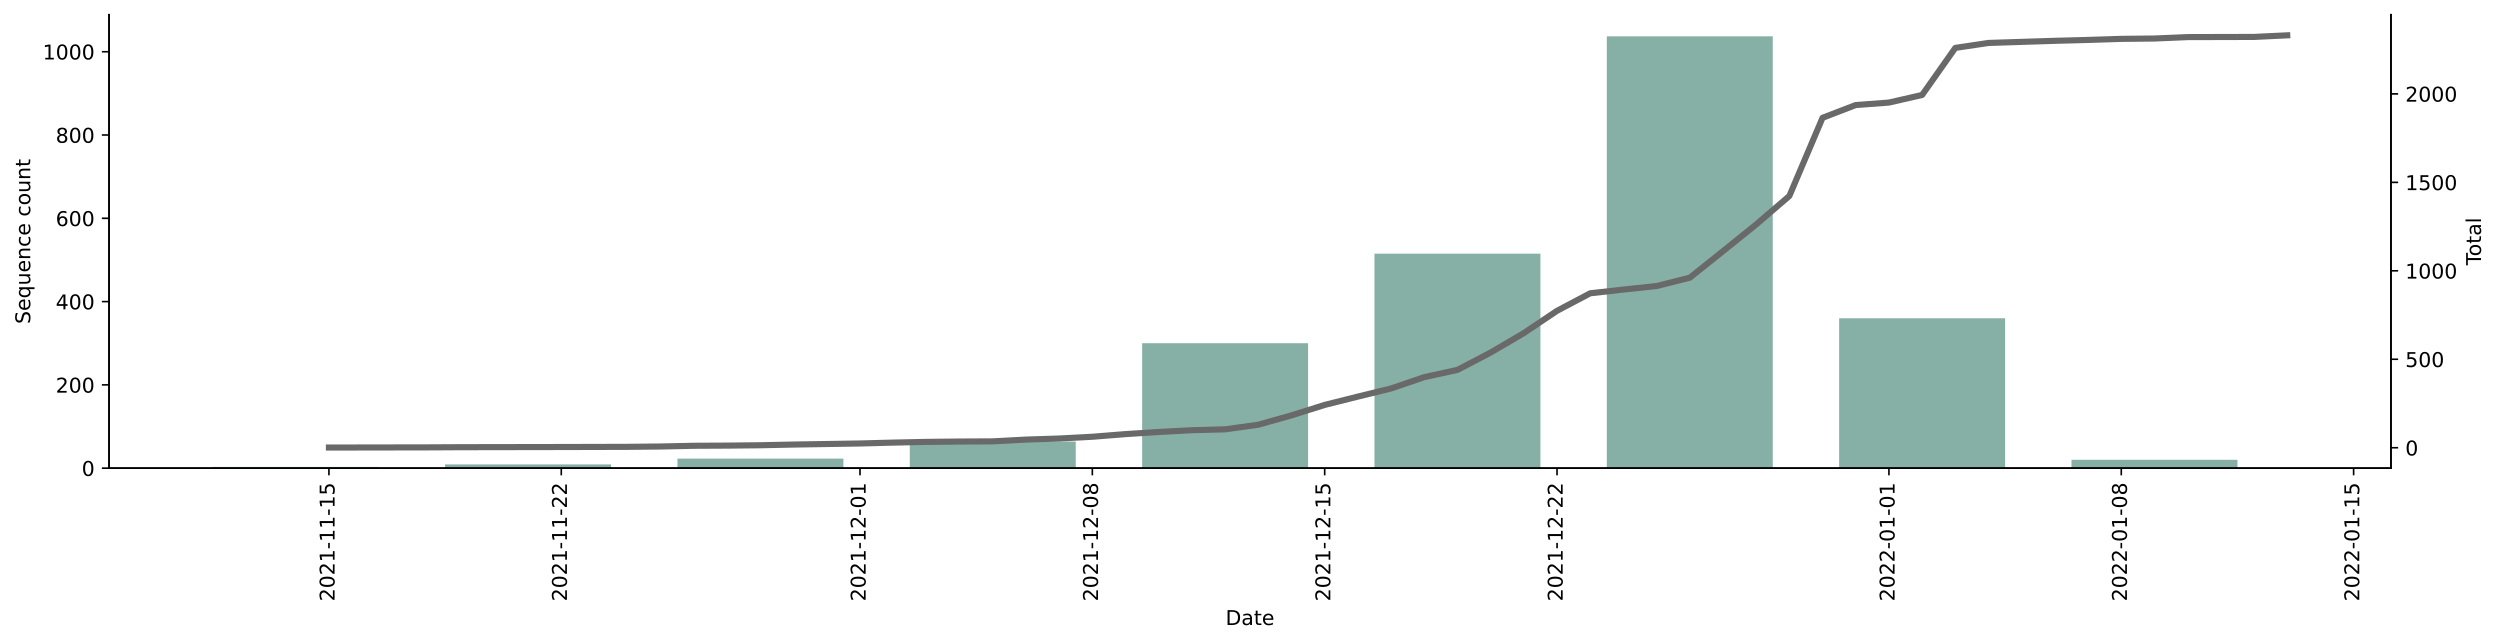
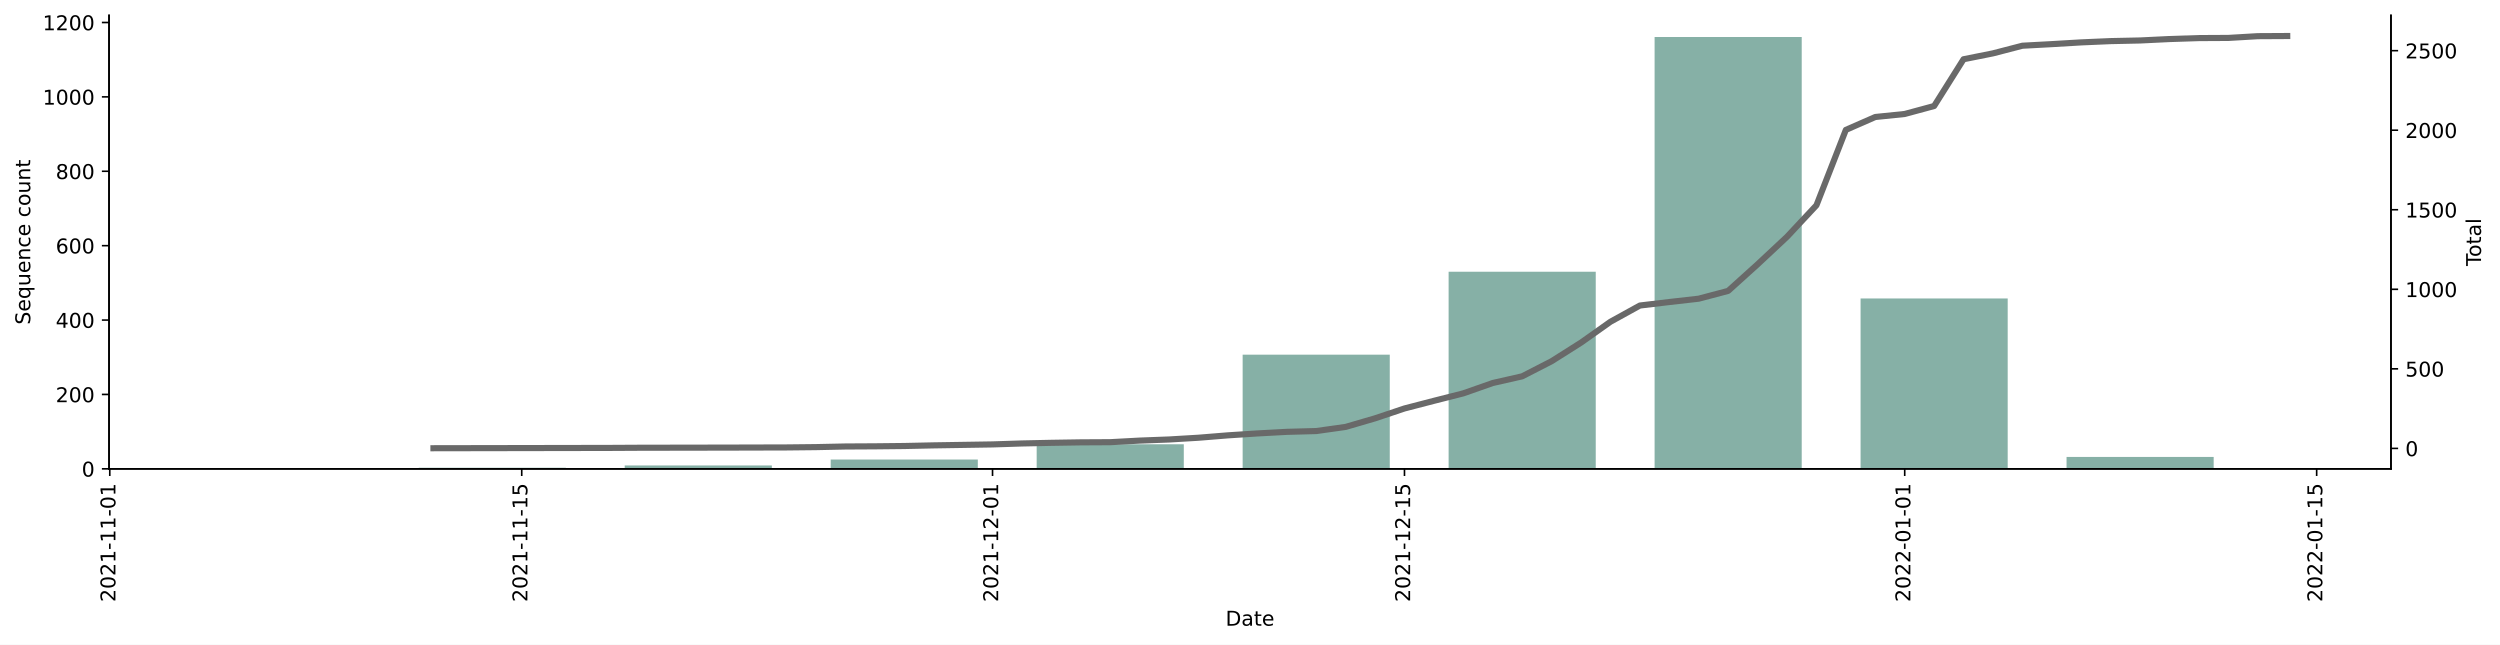
- <svg xmlns="http://www.w3.org/2000/svg" xmlns:xlink="http://www.w3.org/1999/xlink" height="314.954pt" version="1.1" viewBox="0 0 1222.656 314.954" width="1222.656pt">
+ <svg xmlns="http://www.w3.org/2000/svg" xmlns:xlink="http://www.w3.org/1999/xlink" height="315.288pt" version="1.1" viewBox="0 0 1222.656 315.288" width="1222.656pt">
  <defs>
    <style type="text/css">*{stroke-linecap:butt;stroke-linejoin:round;}</style>
  </defs>
  <g id="figure_1">
    <g id="patch_1">
-       <path d="M 0 314.954  L 1222.656 314.954  L 1222.656 0  L 0 0  z " style="fill:#ffffff;" />
+       <path d="M 0 315.288  L 1222.656 315.288  L 1222.656 0  L 0 0  z " style="fill:#ffffff;" />
    </g>
    <g id="axes_1">
      <g id="patch_2">
-         <path d="M 53.328 228.96  L 1169.328 228.96  L 1169.328 7.2  L 53.328 7.2  z " style="fill:#ffffff;" />
+         <path d="M 53.328 229.294  L 1169.328 229.294  L 1169.328 7.534  L 53.328 7.534  z " style="fill:#ffffff;" />
      </g>
      <g id="patch_3">
-         <path clip-path="url(#p9850319fcd)" d="M 104.055 228.96  L 185.219 228.96  L 185.219 228.349  L 104.055 228.349  z " style="fill:#86b0a6;" />
+         <path clip-path="url(#pd876a5b5c0)" d="M 104.055 229.294  L 176.009 229.294  L 176.009 229.112  L 104.055 229.112  z " style="fill:#86b0a6;" />
      </g>
      <g id="patch_4">
-         <path clip-path="url(#p9850319fcd)" d="M 217.684 228.96  L 298.848 228.96  L 298.848 227.127  L 217.684 227.127  z " style="fill:#86b0a6;" />
+         <path clip-path="url(#pd876a5b5c0)" d="M 204.79 229.294  L 276.744 229.294  L 276.744 228.748  L 204.79 228.748  z " style="fill:#86b0a6;" />
      </g>
      <g id="patch_5">
-         <path clip-path="url(#p9850319fcd)" d="M 331.314 228.96  L 412.477 228.96  L 412.477 224.276  L 331.314 224.276  z " style="fill:#86b0a6;" />
+         <path clip-path="url(#pd876a5b5c0)" d="M 305.525 229.294  L 377.479 229.294  L 377.479 227.657  L 305.525 227.657  z " style="fill:#86b0a6;" />
      </g>
      <g id="patch_6">
-         <path clip-path="url(#p9850319fcd)" d="M 444.943 228.96  L 526.106 228.96  L 526.106 215.925  L 444.943 215.925  z " style="fill:#86b0a6;" />
+         <path clip-path="url(#pd876a5b5c0)" d="M 406.26 229.294  L 478.214 229.294  L 478.214 224.746  L 406.26 224.746  z " style="fill:#86b0a6;" />
      </g>
      <g id="patch_7">
-         <path clip-path="url(#p9850319fcd)" d="M 558.572 228.96  L 639.735 228.96  L 639.735 167.861  L 558.572 167.861  z " style="fill:#86b0a6;" />
+         <path clip-path="url(#pd876a5b5c0)" d="M 506.995 229.294  L 578.949 229.294  L 578.949 217.288  L 506.995 217.288  z " style="fill:#86b0a6;" />
      </g>
      <g id="patch_8">
-         <path clip-path="url(#p9850319fcd)" d="M 672.201 228.96  L 753.364 228.96  L 753.364 124.073  L 672.201 124.073  z " style="fill:#86b0a6;" />
+         <path clip-path="url(#pd876a5b5c0)" d="M 607.73 229.294  L 679.684 229.294  L 679.684 173.447  L 607.73 173.447  z " style="fill:#86b0a6;" />
      </g>
      <g id="patch_9">
-         <path clip-path="url(#p9850319fcd)" d="M 785.83 228.96  L 866.994 228.96  L 866.994 17.76  L 785.83 17.76  z " style="fill:#86b0a6;" />
+         <path clip-path="url(#pd876a5b5c0)" d="M 708.465 229.294  L 780.419 229.294  L 780.419 132.88  L 708.465 132.88  z " style="fill:#86b0a6;" />
      </g>
      <g id="patch_10">
-         <path clip-path="url(#p9850319fcd)" d="M 899.459 228.96  L 980.623 228.96  L 980.623 155.641  L 899.459 155.641  z " style="fill:#86b0a6;" />
+         <path clip-path="url(#pd876a5b5c0)" d="M 809.2 229.294  L 881.154 229.294  L 881.154 18.094  L 809.2 18.094  z " style="fill:#86b0a6;" />
      </g>
      <g id="patch_11">
-         <path clip-path="url(#p9850319fcd)" d="M 1013.088 228.96  L 1094.252 228.96  L 1094.252 224.887  L 1013.088 224.887  z " style="fill:#86b0a6;" />
+         <path clip-path="url(#pd876a5b5c0)" d="M 909.935 229.294  L 981.889 229.294  L 981.889 145.978  L 909.935 145.978  z " style="fill:#86b0a6;" />
+       </g>
+       <g id="patch_12">
+         <path clip-path="url(#pd876a5b5c0)" d="M 1010.67 229.294  L 1082.624 229.294  L 1082.624 223.473  L 1010.67 223.473  z " style="fill:#86b0a6;" />
      </g>
      <g id="matplotlib.axis_1">
        <g id="xtick_1">
          <g id="line2d_1">
            <defs>
-               <path d="M 0 0  L 0 3.5  " id="mb2f01a2f8e" style="stroke:#000000;stroke-width:0.8;" />
-             </defs>
-             <g>
-               <use style="stroke:#000000;stroke-width:0.8;" x="160.87" xlink:href="#mb2f01a2f8e" y="228.96" />
+               <path d="M 0 0  L 0 3.5  " id="m2ff34d6c6e" style="stroke:#000000;stroke-width:0.8;" />
+             </defs>
+             <g>
+               <use style="stroke:#000000;stroke-width:0.8;" x="53.688" xlink:href="#m2ff34d6c6e" y="229.294" />
            </g>
          </g>
          <g id="text_1">
-             <g transform="translate(163.6293 294.0756)rotate(-90)scale(0.1 -0.1)">
+             <g transform="translate(56.44727 294.4094)rotate(-90)scale(0.1 -0.1)">
              <defs>
                <path d="M 1228 531  L 3431 531  L 3431 0  L 469 0  L 469 531  Q 828 903 1448 1529  Q 2069 2156 2228 2338  Q 2531 2678 2651 2914  Q 2772 3150 2772 3378  Q 2772 3750 2511 3984  Q 2250 4219 1831 4219  Q 1534 4219 1204 4116  Q 875 4013 500 3803  L 500 4441  Q 881 4594 1212 4672  Q 1544 4750 1819 4750  Q 2544 4750 2975 4387  Q 3406 4025 3406 3419  Q 3406 3131 3298 2873  Q 3191 2616 2906 2266  Q 2828 2175 2409 1742  Q 1991 1309 1228 531  z " id="DejaVuSans-32" transform="scale(0.015625)" />
                <path d="M 2034 4250  Q 1547 4250 1301 3770  Q 1056 3291 1056 2328  Q 1056 1369 1301 889  Q 1547 409 2034 409  Q 2525 409 2770 889  Q 3016 1369 3016 2328  Q 3016 3291 2770 3770  Q 2525 4250 2034 4250  z M 2034 4750  Q 2819 4750 3233 4129  Q 3647 3509 3647 2328  Q 3647 1150 3233 529  Q 2819 -91 2034 -91  Q 1250 -91 836 529  Q 422 1150 422 2328  Q 422 3509 836 4129  Q 1250 4750 2034 4750  z " id="DejaVuSans-30" transform="scale(0.015625)" />
                <path d="M 794 531  L 1825 531  L 1825 4091  L 703 3866  L 703 4441  L 1819 4666  L 2450 4666  L 2450 531  L 3481 531  L 3481 0  L 794 0  L 794 531  z " id="DejaVuSans-31" transform="scale(0.015625)" />
                <path d="M 313 2009  L 1997 2009  L 1997 1497  L 313 1497  L 313 2009  z " id="DejaVuSans-2d" transform="scale(0.015625)" />
+               </defs>
+               <use xlink:href="#DejaVuSans-32" />
+               <use x="63.623" xlink:href="#DejaVuSans-30" />
+               <use x="127.246" xlink:href="#DejaVuSans-32" />
+               <use x="190.869" xlink:href="#DejaVuSans-31" />
+               <use x="254.492" xlink:href="#DejaVuSans-2d" />
+               <use x="290.576" xlink:href="#DejaVuSans-31" />
+               <use x="354.199" xlink:href="#DejaVuSans-31" />
+               <use x="417.822" xlink:href="#DejaVuSans-2d" />
+               <use x="453.906" xlink:href="#DejaVuSans-30" />
+               <use x="517.529" xlink:href="#DejaVuSans-31" />
+             </g>
+           </g>
+         </g>
+         <g id="xtick_2">
+           <g id="line2d_2">
+             <g>
+               <use style="stroke:#000000;stroke-width:0.8;" x="255.158" xlink:href="#m2ff34d6c6e" y="229.294" />
+             </g>
+           </g>
+           <g id="text_2">
+             <g transform="translate(257.9173 294.4094)rotate(-90)scale(0.1 -0.1)">
+               <defs>
                <path d="M 691 4666  L 3169 4666  L 3169 4134  L 1269 4134  L 1269 2991  Q 1406 3038 1543 3061  Q 1681 3084 1819 3084  Q 2600 3084 3056 2656  Q 3513 2228 3513 1497  Q 3513 744 3044 326  Q 2575 -91 1722 -91  Q 1428 -91 1123 -41  Q 819 9 494 109  L 494 744  Q 775 591 1075 516  Q 1375 441 1709 441  Q 2250 441 2565 725  Q 2881 1009 2881 1497  Q 2881 1984 2565 2268  Q 2250 2553 1709 2553  Q 1456 2553 1204 2497  Q 953 2441 691 2322  L 691 4666  z " id="DejaVuSans-35" transform="scale(0.015625)" />
              </defs>
              <use xlink:href="#DejaVuSans-32" />
              <use x="63.623" xlink:href="#DejaVuSans-30" />
              <use x="127.246" xlink:href="#DejaVuSans-32" />
              <use x="190.869" xlink:href="#DejaVuSans-31" />
              <use x="254.492" xlink:href="#DejaVuSans-2d" />
              <use x="290.576" xlink:href="#DejaVuSans-31" />
              <use x="354.199" xlink:href="#DejaVuSans-31" />
              <use x="417.822" xlink:href="#DejaVuSans-2d" />
              <use x="453.906" xlink:href="#DejaVuSans-31" />
              <use x="517.529" xlink:href="#DejaVuSans-35" />
            </g>
          </g>
        </g>
-         <g id="xtick_2">
-           <g id="line2d_2">
-             <g>
-               <use style="stroke:#000000;stroke-width:0.8;" x="274.499" xlink:href="#mb2f01a2f8e" y="228.96" />
-             </g>
-           </g>
-           <g id="text_2">
-             <g transform="translate(277.2584 294.0756)rotate(-90)scale(0.1 -0.1)">
-               <use xlink:href="#DejaVuSans-32" />
-               <use x="63.623" xlink:href="#DejaVuSans-30" />
-               <use x="127.246" xlink:href="#DejaVuSans-32" />
-               <use x="190.869" xlink:href="#DejaVuSans-31" />
-               <use x="254.492" xlink:href="#DejaVuSans-2d" />
-               <use x="290.576" xlink:href="#DejaVuSans-31" />
-               <use x="354.199" xlink:href="#DejaVuSans-31" />
-               <use x="417.822" xlink:href="#DejaVuSans-2d" />
-               <use x="453.906" xlink:href="#DejaVuSans-32" />
-               <use x="517.529" xlink:href="#DejaVuSans-32" />
-             </g>
-           </g>
-         </g>
        <g id="xtick_3">
          <g id="line2d_3">
            <g>
-               <use style="stroke:#000000;stroke-width:0.8;" x="420.594" xlink:href="#mb2f01a2f8e" y="228.96" />
+               <use style="stroke:#000000;stroke-width:0.8;" x="485.409" xlink:href="#m2ff34d6c6e" y="229.294" />
            </g>
          </g>
          <g id="text_3">
-             <g transform="translate(423.353 294.0756)rotate(-90)scale(0.1 -0.1)">
+             <g transform="translate(488.1687 294.4094)rotate(-90)scale(0.1 -0.1)">
              <use xlink:href="#DejaVuSans-32" />
              <use x="63.623" xlink:href="#DejaVuSans-30" />
              <use x="127.246" xlink:href="#DejaVuSans-32" />
              <use x="190.869" xlink:href="#DejaVuSans-31" />
              <use x="254.492" xlink:href="#DejaVuSans-2d" />
              <use x="290.576" xlink:href="#DejaVuSans-31" />
              <use x="354.199" xlink:href="#DejaVuSans-32" />
              <use x="417.822" xlink:href="#DejaVuSans-2d" />
              <use x="453.906" xlink:href="#DejaVuSans-30" />
              <use x="517.529" xlink:href="#DejaVuSans-31" />
            </g>
          </g>
        </g>
        <g id="xtick_4">
          <g id="line2d_4">
            <g>
-               <use style="stroke:#000000;stroke-width:0.8;" x="534.223" xlink:href="#mb2f01a2f8e" y="228.96" />
+               <use style="stroke:#000000;stroke-width:0.8;" x="686.879" xlink:href="#m2ff34d6c6e" y="229.294" />
            </g>
          </g>
          <g id="text_4">
-             <g transform="translate(536.982 294.0756)rotate(-90)scale(0.1 -0.1)">
-               <defs>
-                 <path d="M 2034 2216  Q 1584 2216 1326 1975  Q 1069 1734 1069 1313  Q 1069 891 1326 650  Q 1584 409 2034 409  Q 2484 409 2743 651  Q 3003 894 3003 1313  Q 3003 1734 2745 1975  Q 2488 2216 2034 2216  z M 1403 2484  Q 997 2584 770 2862  Q 544 3141 544 3541  Q 544 4100 942 4425  Q 1341 4750 2034 4750  Q 2731 4750 3128 4425  Q 3525 4100 3525 3541  Q 3525 3141 3298 2862  Q 3072 2584 2669 2484  Q 3125 2378 3379 2068  Q 3634 1759 3634 1313  Q 3634 634 3220 271  Q 2806 -91 2034 -91  Q 1263 -91 848 271  Q 434 634 434 1313  Q 434 1759 690 2068  Q 947 2378 1403 2484  z M 1172 3481  Q 1172 3119 1398 2916  Q 1625 2713 2034 2713  Q 2441 2713 2670 2916  Q 2900 3119 2900 3481  Q 2900 3844 2670 4047  Q 2441 4250 2034 4250  Q 1625 4250 1398 4047  Q 1172 3844 1172 3481  z " id="DejaVuSans-38" transform="scale(0.015625)" />
-               </defs>
+             <g transform="translate(689.6388 294.4094)rotate(-90)scale(0.1 -0.1)">
              <use xlink:href="#DejaVuSans-32" />
              <use x="63.623" xlink:href="#DejaVuSans-30" />
              <use x="127.246" xlink:href="#DejaVuSans-32" />
              <use x="190.869" xlink:href="#DejaVuSans-31" />
              <use x="254.492" xlink:href="#DejaVuSans-2d" />
              <use x="290.576" xlink:href="#DejaVuSans-31" />
              <use x="354.199" xlink:href="#DejaVuSans-32" />
              <use x="417.822" xlink:href="#DejaVuSans-2d" />
-               <use x="453.906" xlink:href="#DejaVuSans-30" />
-               <use x="517.529" xlink:href="#DejaVuSans-38" />
+               <use x="453.906" xlink:href="#DejaVuSans-31" />
+               <use x="517.529" xlink:href="#DejaVuSans-35" />
            </g>
          </g>
        </g>
        <g id="xtick_5">
          <g id="line2d_5">
            <g>
-               <use style="stroke:#000000;stroke-width:0.8;" x="647.852" xlink:href="#mb2f01a2f8e" y="228.96" />
+               <use style="stroke:#000000;stroke-width:0.8;" x="931.522" xlink:href="#m2ff34d6c6e" y="229.294" />
            </g>
          </g>
          <g id="text_5">
-             <g transform="translate(650.6111 294.0756)rotate(-90)scale(0.1 -0.1)">
-               <use xlink:href="#DejaVuSans-32" />
-               <use x="63.623" xlink:href="#DejaVuSans-30" />
-               <use x="127.246" xlink:href="#DejaVuSans-32" />
-               <use x="190.869" xlink:href="#DejaVuSans-31" />
-               <use x="254.492" xlink:href="#DejaVuSans-2d" />
-               <use x="290.576" xlink:href="#DejaVuSans-31" />
-               <use x="354.199" xlink:href="#DejaVuSans-32" />
+             <g transform="translate(934.2809 294.4094)rotate(-90)scale(0.1 -0.1)">
+               <use xlink:href="#DejaVuSans-32" />
+               <use x="63.623" xlink:href="#DejaVuSans-30" />
+               <use x="127.246" xlink:href="#DejaVuSans-32" />
+               <use x="190.869" xlink:href="#DejaVuSans-32" />
+               <use x="254.492" xlink:href="#DejaVuSans-2d" />
+               <use x="290.576" xlink:href="#DejaVuSans-30" />
+               <use x="354.199" xlink:href="#DejaVuSans-31" />
+               <use x="417.822" xlink:href="#DejaVuSans-2d" />
+               <use x="453.906" xlink:href="#DejaVuSans-30" />
+               <use x="517.529" xlink:href="#DejaVuSans-31" />
+             </g>
+           </g>
+         </g>
+         <g id="xtick_6">
+           <g id="line2d_6">
+             <g>
+               <use style="stroke:#000000;stroke-width:0.8;" x="1132.992" xlink:href="#m2ff34d6c6e" y="229.294" />
+             </g>
+           </g>
+           <g id="text_6">
+             <g transform="translate(1135.751 294.4094)rotate(-90)scale(0.1 -0.1)">
+               <use xlink:href="#DejaVuSans-32" />
+               <use x="63.623" xlink:href="#DejaVuSans-30" />
+               <use x="127.246" xlink:href="#DejaVuSans-32" />
+               <use x="190.869" xlink:href="#DejaVuSans-32" />
+               <use x="254.492" xlink:href="#DejaVuSans-2d" />
+               <use x="290.576" xlink:href="#DejaVuSans-30" />
+               <use x="354.199" xlink:href="#DejaVuSans-31" />
              <use x="417.822" xlink:href="#DejaVuSans-2d" />
              <use x="453.906" xlink:href="#DejaVuSans-31" />
              <use x="517.529" xlink:href="#DejaVuSans-35" />
            </g>
          </g>
        </g>
-         <g id="xtick_6">
-           <g id="line2d_6">
-             <g>
-               <use style="stroke:#000000;stroke-width:0.8;" x="761.481" xlink:href="#mb2f01a2f8e" y="228.96" />
-             </g>
-           </g>
-           <g id="text_6">
-             <g transform="translate(764.2402 294.0756)rotate(-90)scale(0.1 -0.1)">
-               <use xlink:href="#DejaVuSans-32" />
-               <use x="63.623" xlink:href="#DejaVuSans-30" />
-               <use x="127.246" xlink:href="#DejaVuSans-32" />
-               <use x="190.869" xlink:href="#DejaVuSans-31" />
-               <use x="254.492" xlink:href="#DejaVuSans-2d" />
-               <use x="290.576" xlink:href="#DejaVuSans-31" />
-               <use x="354.199" xlink:href="#DejaVuSans-32" />
-               <use x="417.822" xlink:href="#DejaVuSans-2d" />
-               <use x="453.906" xlink:href="#DejaVuSans-32" />
-               <use x="517.529" xlink:href="#DejaVuSans-32" />
-             </g>
-           </g>
-         </g>
-         <g id="xtick_7">
-           <g id="line2d_7">
-             <g>
-               <use style="stroke:#000000;stroke-width:0.8;" x="923.808" xlink:href="#mb2f01a2f8e" y="228.96" />
-             </g>
-           </g>
-           <g id="text_7">
-             <g transform="translate(926.5675 294.0756)rotate(-90)scale(0.1 -0.1)">
-               <use xlink:href="#DejaVuSans-32" />
-               <use x="63.623" xlink:href="#DejaVuSans-30" />
-               <use x="127.246" xlink:href="#DejaVuSans-32" />
-               <use x="190.869" xlink:href="#DejaVuSans-32" />
-               <use x="254.492" xlink:href="#DejaVuSans-2d" />
-               <use x="290.576" xlink:href="#DejaVuSans-30" />
-               <use x="354.199" xlink:href="#DejaVuSans-31" />
-               <use x="417.822" xlink:href="#DejaVuSans-2d" />
-               <use x="453.906" xlink:href="#DejaVuSans-30" />
-               <use x="517.529" xlink:href="#DejaVuSans-31" />
-             </g>
-           </g>
-         </g>
-         <g id="xtick_8">
-           <g id="line2d_8">
-             <g>
-               <use style="stroke:#000000;stroke-width:0.8;" x="1037.437" xlink:href="#mb2f01a2f8e" y="228.96" />
-             </g>
-           </g>
-           <g id="text_8">
-             <g transform="translate(1040.197 294.0756)rotate(-90)scale(0.1 -0.1)">
-               <use xlink:href="#DejaVuSans-32" />
-               <use x="63.623" xlink:href="#DejaVuSans-30" />
-               <use x="127.246" xlink:href="#DejaVuSans-32" />
-               <use x="190.869" xlink:href="#DejaVuSans-32" />
-               <use x="254.492" xlink:href="#DejaVuSans-2d" />
-               <use x="290.576" xlink:href="#DejaVuSans-30" />
-               <use x="354.199" xlink:href="#DejaVuSans-31" />
-               <use x="417.822" xlink:href="#DejaVuSans-2d" />
-               <use x="453.906" xlink:href="#DejaVuSans-30" />
-               <use x="517.529" xlink:href="#DejaVuSans-38" />
-             </g>
-           </g>
-         </g>
-         <g id="xtick_9">
-           <g id="line2d_9">
-             <g>
-               <use style="stroke:#000000;stroke-width:0.8;" x="1151.066" xlink:href="#mb2f01a2f8e" y="228.96" />
-             </g>
-           </g>
-           <g id="text_9">
-             <g transform="translate(1153.826 294.0756)rotate(-90)scale(0.1 -0.1)">
-               <use xlink:href="#DejaVuSans-32" />
-               <use x="63.623" xlink:href="#DejaVuSans-30" />
-               <use x="127.246" xlink:href="#DejaVuSans-32" />
-               <use x="190.869" xlink:href="#DejaVuSans-32" />
-               <use x="254.492" xlink:href="#DejaVuSans-2d" />
-               <use x="290.576" xlink:href="#DejaVuSans-30" />
-               <use x="354.199" xlink:href="#DejaVuSans-31" />
-               <use x="417.822" xlink:href="#DejaVuSans-2d" />
-               <use x="453.906" xlink:href="#DejaVuSans-31" />
-               <use x="517.529" xlink:href="#DejaVuSans-35" />
-             </g>
-           </g>
-         </g>
-         <g id="text_10">
-           <g transform="translate(599.3773 305.6741)scale(0.1 -0.1)">
+         <g id="text_7">
+           <g transform="translate(599.3773 306.0079)scale(0.1 -0.1)">
            <defs>
              <path d="M 1259 4147  L 1259 519  L 2022 519  Q 2988 519 3436 956  Q 3884 1394 3884 2338  Q 3884 3275 3436 3711  Q 2988 4147 2022 4147  L 1259 4147  z M 628 4666  L 1925 4666  Q 3281 4666 3915 4102  Q 4550 3538 4550 2338  Q 4550 1131 3912 565  Q 3275 0 1925 0  L 628 0  L 628 4666  z " id="DejaVuSans-44" transform="scale(0.015625)" />
              <path d="M 2194 1759  Q 1497 1759 1228 1600  Q 959 1441 959 1056  Q 959 750 1161 570  Q 1363 391 1709 391  Q 2188 391 2477 730  Q 2766 1069 2766 1631  L 2766 1759  L 2194 1759  z M 3341 1997  L 3341 0  L 2766 0  L 2766 531  Q 2569 213 2275 61  Q 1981 -91 1556 -91  Q 1019 -91 701 211  Q 384 513 384 1019  Q 384 1609 779 1909  Q 1175 2209 1959 2209  L 2766 2209  L 2766 2266  Q 2766 2663 2505 2880  Q 2244 3097 1772 3097  Q 1472 3097 1187 3025  Q 903 2953 641 2809  L 641 3341  Q 956 3463 1253 3523  Q 1550 3584 1831 3584  Q 2591 3584 2966 3190  Q 3341 2797 3341 1997  z " id="DejaVuSans-61" transform="scale(0.015625)" />
              <path d="M 1172 4494  L 1172 3500  L 2356 3500  L 2356 3053  L 1172 3053  L 1172 1153  Q 1172 725 1289 603  Q 1406 481 1766 481  L 2356 481  L 2356 0  L 1766 0  Q 1100 0 847 248  Q 594 497 594 1153  L 594 3053  L 172 3053  L 172 3500  L 594 3500  L 594 4494  L 1172 4494  z " id="DejaVuSans-74" transform="scale(0.015625)" />
              <path d="M 3597 1894  L 3597 1613  L 953 1613  Q 991 1019 1311 708  Q 1631 397 2203 397  Q 2534 397 2845 478  Q 3156 559 3463 722  L 3463 178  Q 3153 47 2828 -22  Q 2503 -91 2169 -91  Q 1331 -91 842 396  Q 353 884 353 1716  Q 353 2575 817 3079  Q 1281 3584 2069 3584  Q 2775 3584 3186 3129  Q 3597 2675 3597 1894  z M 3022 2063  Q 3016 2534 2758 2815  Q 2500 3097 2075 3097  Q 1594 3097 1305 2825  Q 1016 2553 972 2059  L 3022 2063  z " id="DejaVuSans-65" transform="scale(0.015625)" />
            </defs>
            <use xlink:href="#DejaVuSans-44" />
            <use x="77.002" xlink:href="#DejaVuSans-61" />
            <use x="138.281" xlink:href="#DejaVuSans-74" />
            <use x="177.49" xlink:href="#DejaVuSans-65" />
          </g>
        </g>
      </g>
      <g id="matplotlib.axis_2">
        <g id="ytick_1">
-           <g id="line2d_10">
-             <defs>
-               <path d="M 0 0  L -3.5 0  " id="m76613ea650" style="stroke:#000000;stroke-width:0.8;" />
-             </defs>
-             <g>
-               <use style="stroke:#000000;stroke-width:0.8;" x="53.328" xlink:href="#m76613ea650" y="228.96" />
-             </g>
-           </g>
-           <g id="text_11">
-             <g transform="translate(39.96563 232.7592)scale(0.1 -0.1)">
+           <g id="line2d_7">
+             <defs>
+               <path d="M 0 0  L -3.5 0  " id="mf2a09ec802" style="stroke:#000000;stroke-width:0.8;" />
+             </defs>
+             <g>
+               <use style="stroke:#000000;stroke-width:0.8;" x="53.328" xlink:href="#mf2a09ec802" y="229.294" />
+             </g>
+           </g>
+           <g id="text_8">
+             <g transform="translate(39.96563 233.093)scale(0.1 -0.1)">
              <use xlink:href="#DejaVuSans-30" />
            </g>
          </g>
        </g>
        <g id="ytick_2">
-           <g id="line2d_11">
-             <g>
-               <use style="stroke:#000000;stroke-width:0.8;" x="53.328" xlink:href="#m76613ea650" y="188.227" />
-             </g>
-           </g>
-           <g id="text_12">
-             <g transform="translate(27.24063 192.0263)scale(0.1 -0.1)">
+           <g id="line2d_8">
+             <g>
+               <use style="stroke:#000000;stroke-width:0.8;" x="53.328" xlink:href="#mf2a09ec802" y="192.911" />
+             </g>
+           </g>
+           <g id="text_9">
+             <g transform="translate(27.24063 196.7106)scale(0.1 -0.1)">
              <use xlink:href="#DejaVuSans-32" />
              <use x="63.623" xlink:href="#DejaVuSans-30" />
              <use x="127.246" xlink:href="#DejaVuSans-30" />
            </g>
          </g>
        </g>
        <g id="ytick_3">
-           <g id="line2d_12">
-             <g>
-               <use style="stroke:#000000;stroke-width:0.8;" x="53.328" xlink:href="#m76613ea650" y="147.494" />
-             </g>
-           </g>
-           <g id="text_13">
-             <g transform="translate(27.24063 151.2935)scale(0.1 -0.1)">
+           <g id="line2d_9">
+             <g>
+               <use style="stroke:#000000;stroke-width:0.8;" x="53.328" xlink:href="#mf2a09ec802" y="156.529" />
+             </g>
+           </g>
+           <g id="text_10">
+             <g transform="translate(27.24063 160.3282)scale(0.1 -0.1)">
              <defs>
                <path d="M 2419 4116  L 825 1625  L 2419 1625  L 2419 4116  z M 2253 4666  L 3047 4666  L 3047 1625  L 3713 1625  L 3713 1100  L 3047 1100  L 3047 0  L 2419 0  L 2419 1100  L 313 1100  L 313 1709  L 2253 4666  z " id="DejaVuSans-34" transform="scale(0.015625)" />
              </defs>
              <use xlink:href="#DejaVuSans-34" />
              <use x="63.623" xlink:href="#DejaVuSans-30" />
              <use x="127.246" xlink:href="#DejaVuSans-30" />
            </g>
          </g>
        </g>
        <g id="ytick_4">
-           <g id="line2d_13">
-             <g>
-               <use style="stroke:#000000;stroke-width:0.8;" x="53.328" xlink:href="#m76613ea650" y="106.761" />
-             </g>
-           </g>
-           <g id="text_14">
-             <g transform="translate(27.24063 110.5606)scale(0.1 -0.1)">
+           <g id="line2d_10">
+             <g>
+               <use style="stroke:#000000;stroke-width:0.8;" x="53.328" xlink:href="#mf2a09ec802" y="120.147" />
+             </g>
+           </g>
+           <g id="text_11">
+             <g transform="translate(27.24063 123.9457)scale(0.1 -0.1)">
              <defs>
                <path d="M 2113 2584  Q 1688 2584 1439 2293  Q 1191 2003 1191 1497  Q 1191 994 1439 701  Q 1688 409 2113 409  Q 2538 409 2786 701  Q 3034 994 3034 1497  Q 3034 2003 2786 2293  Q 2538 2584 2113 2584  z M 3366 4563  L 3366 3988  Q 3128 4100 2886 4159  Q 2644 4219 2406 4219  Q 1781 4219 1451 3797  Q 1122 3375 1075 2522  Q 1259 2794 1537 2939  Q 1816 3084 2150 3084  Q 2853 3084 3261 2657  Q 3669 2231 3669 1497  Q 3669 778 3244 343  Q 2819 -91 2113 -91  Q 1303 -91 875 529  Q 447 1150 447 2328  Q 447 3434 972 4092  Q 1497 4750 2381 4750  Q 2619 4750 2861 4703  Q 3103 4656 3366 4563  z " id="DejaVuSans-36" transform="scale(0.015625)" />
              </defs>
              <use xlink:href="#DejaVuSans-36" />
              <use x="63.623" xlink:href="#DejaVuSans-30" />
              <use x="127.246" xlink:href="#DejaVuSans-30" />
            </g>
          </g>
        </g>
        <g id="ytick_5">
-           <g id="line2d_14">
-             <g>
-               <use style="stroke:#000000;stroke-width:0.8;" x="53.328" xlink:href="#m76613ea650" y="66.028" />
-             </g>
-           </g>
-           <g id="text_15">
-             <g transform="translate(27.24063 69.82769)scale(0.1 -0.1)">
+           <g id="line2d_11">
+             <g>
+               <use style="stroke:#000000;stroke-width:0.8;" x="53.328" xlink:href="#mf2a09ec802" y="83.764" />
+             </g>
+           </g>
+           <g id="text_12">
+             <g transform="translate(27.24063 87.56329)scale(0.1 -0.1)">
+               <defs>
+                 <path d="M 2034 2216  Q 1584 2216 1326 1975  Q 1069 1734 1069 1313  Q 1069 891 1326 650  Q 1584 409 2034 409  Q 2484 409 2743 651  Q 3003 894 3003 1313  Q 3003 1734 2745 1975  Q 2488 2216 2034 2216  z M 1403 2484  Q 997 2584 770 2862  Q 544 3141 544 3541  Q 544 4100 942 4425  Q 1341 4750 2034 4750  Q 2731 4750 3128 4425  Q 3525 4100 3525 3541  Q 3525 3141 3298 2862  Q 3072 2584 2669 2484  Q 3125 2378 3379 2068  Q 3634 1759 3634 1313  Q 3634 634 3220 271  Q 2806 -91 2034 -91  Q 1263 -91 848 271  Q 434 634 434 1313  Q 434 1759 690 2068  Q 947 2378 1403 2484  z M 1172 3481  Q 1172 3119 1398 2916  Q 1625 2713 2034 2713  Q 2441 2713 2670 2916  Q 2900 3119 2900 3481  Q 2900 3844 2670 4047  Q 2441 4250 2034 4250  Q 1625 4250 1398 4047  Q 1172 3844 1172 3481  z " id="DejaVuSans-38" transform="scale(0.015625)" />
+               </defs>
              <use xlink:href="#DejaVuSans-38" />
              <use x="63.623" xlink:href="#DejaVuSans-30" />
              <use x="127.246" xlink:href="#DejaVuSans-30" />
            </g>
          </g>
        </g>
        <g id="ytick_6">
-           <g id="line2d_15">
-             <g>
-               <use style="stroke:#000000;stroke-width:0.8;" x="53.328" xlink:href="#m76613ea650" y="25.296" />
-             </g>
-           </g>
-           <g id="text_16">
-             <g transform="translate(20.87813 29.0948)scale(0.1 -0.1)">
+           <g id="line2d_12">
+             <g>
+               <use style="stroke:#000000;stroke-width:0.8;" x="53.328" xlink:href="#mf2a09ec802" y="47.382" />
+             </g>
+           </g>
+           <g id="text_13">
+             <g transform="translate(20.87813 51.18087)scale(0.1 -0.1)">
              <use xlink:href="#DejaVuSans-31" />
              <use x="63.623" xlink:href="#DejaVuSans-30" />
              <use x="127.246" xlink:href="#DejaVuSans-30" />
              <use x="190.869" xlink:href="#DejaVuSans-30" />
            </g>
          </g>
        </g>
-         <g id="text_17">
-           <g transform="translate(14.79844 158.4402)rotate(-90)scale(0.1 -0.1)">
+         <g id="ytick_7">
+           <g id="line2d_13">
+             <g>
+               <use style="stroke:#000000;stroke-width:0.8;" x="53.328" xlink:href="#mf2a09ec802" y="10.999" />
+             </g>
+           </g>
+           <g id="text_14">
+             <g transform="translate(20.87813 14.79844)scale(0.1 -0.1)">
+               <use xlink:href="#DejaVuSans-31" />
+               <use x="63.623" xlink:href="#DejaVuSans-32" />
+               <use x="127.246" xlink:href="#DejaVuSans-30" />
+               <use x="190.869" xlink:href="#DejaVuSans-30" />
+             </g>
+           </g>
+         </g>
+         <g id="text_15">
+           <g transform="translate(14.79844 158.7739)rotate(-90)scale(0.1 -0.1)">
            <defs>
              <path d="M 3425 4513  L 3425 3897  Q 3066 4069 2747 4153  Q 2428 4238 2131 4238  Q 1616 4238 1336 4038  Q 1056 3838 1056 3469  Q 1056 3159 1242 3001  Q 1428 2844 1947 2747  L 2328 2669  Q 3034 2534 3370 2195  Q 3706 1856 3706 1288  Q 3706 609 3251 259  Q 2797 -91 1919 -91  Q 1588 -91 1214 -16  Q 841 59 441 206  L 441 856  Q 825 641 1194 531  Q 1563 422 1919 422  Q 2459 422 2753 634  Q 3047 847 3047 1241  Q 3047 1584 2836 1778  Q 2625 1972 2144 2069  L 1759 2144  Q 1053 2284 737 2584  Q 422 2884 422 3419  Q 422 4038 858 4394  Q 1294 4750 2059 4750  Q 2388 4750 2728 4690  Q 3069 4631 3425 4513  z " id="DejaVuSans-53" transform="scale(0.015625)" />
              <path d="M 947 1747  Q 947 1113 1208 752  Q 1469 391 1925 391  Q 2381 391 2643 752  Q 2906 1113 2906 1747  Q 2906 2381 2643 2742  Q 2381 3103 1925 3103  Q 1469 3103 1208 2742  Q 947 2381 947 1747  z M 2906 525  Q 2725 213 2448 61  Q 2172 -91 1784 -91  Q 1150 -91 751 415  Q 353 922 353 1747  Q 353 2572 751 3078  Q 1150 3584 1784 3584  Q 2172 3584 2448 3432  Q 2725 3281 2906 2969  L 2906 3500  L 3481 3500  L 3481 -1331  L 2906 -1331  L 2906 525  z " id="DejaVuSans-71" transform="scale(0.015625)" />
              <path d="M 544 1381  L 544 3500  L 1119 3500  L 1119 1403  Q 1119 906 1312 657  Q 1506 409 1894 409  Q 2359 409 2629 706  Q 2900 1003 2900 1516  L 2900 3500  L 3475 3500  L 3475 0  L 2900 0  L 2900 538  Q 2691 219 2414 64  Q 2138 -91 1772 -91  Q 1169 -91 856 284  Q 544 659 544 1381  z M 1991 3584  L 1991 3584  z " id="DejaVuSans-75" transform="scale(0.015625)" />
              <path d="M 3513 2113  L 3513 0  L 2938 0  L 2938 2094  Q 2938 2591 2744 2837  Q 2550 3084 2163 3084  Q 1697 3084 1428 2787  Q 1159 2491 1159 1978  L 1159 0  L 581 0  L 581 3500  L 1159 3500  L 1159 2956  Q 1366 3272 1645 3428  Q 1925 3584 2291 3584  Q 2894 3584 3203 3211  Q 3513 2838 3513 2113  z " id="DejaVuSans-6e" transform="scale(0.015625)" />
              <path d="M 3122 3366  L 3122 2828  Q 2878 2963 2633 3030  Q 2388 3097 2138 3097  Q 1578 3097 1268 2742  Q 959 2388 959 1747  Q 959 1106 1268 751  Q 1578 397 2138 397  Q 2388 397 2633 464  Q 2878 531 3122 666  L 3122 134  Q 2881 22 2623 -34  Q 2366 -91 2075 -91  Q 1284 -91 818 406  Q 353 903 353 1747  Q 353 2603 823 3093  Q 1294 3584 2113 3584  Q 2378 3584 2631 3529  Q 2884 3475 3122 3366  z " id="DejaVuSans-63" transform="scale(0.015625)" />
              <path id="DejaVuSans-20" transform="scale(0.015625)" />
              <path d="M 1959 3097  Q 1497 3097 1228 2736  Q 959 2375 959 1747  Q 959 1119 1226 758  Q 1494 397 1959 397  Q 2419 397 2687 759  Q 2956 1122 2956 1747  Q 2956 2369 2687 2733  Q 2419 3097 1959 3097  z M 1959 3584  Q 2709 3584 3137 3096  Q 3566 2609 3566 1747  Q 3566 888 3137 398  Q 2709 -91 1959 -91  Q 1206 -91 779 398  Q 353 888 353 1747  Q 353 2609 779 3096  Q 1206 3584 1959 3584  z " id="DejaVuSans-6f" transform="scale(0.015625)" />
            </defs>
            <use xlink:href="#DejaVuSans-53" />
            <use x="63.477" xlink:href="#DejaVuSans-65" />
            <use x="125" xlink:href="#DejaVuSans-71" />
            <use x="188.477" xlink:href="#DejaVuSans-75" />
            <use x="251.855" xlink:href="#DejaVuSans-65" />
            <use x="313.379" xlink:href="#DejaVuSans-6e" />
            <use x="376.758" xlink:href="#DejaVuSans-63" />
            <use x="431.738" xlink:href="#DejaVuSans-65" />
            <use x="493.262" xlink:href="#DejaVuSans-20" />
            <use x="525.049" xlink:href="#DejaVuSans-63" />
            <use x="580.029" xlink:href="#DejaVuSans-6f" />
            <use x="641.211" xlink:href="#DejaVuSans-75" />
            <use x="704.59" xlink:href="#DejaVuSans-6e" />
            <use x="767.969" xlink:href="#DejaVuSans-74" />
          </g>
        </g>
      </g>
-       <g id="patch_12">
-         <path d="M 53.328 228.96  L 53.328 7.2  " style="fill:none;stroke:#000000;stroke-linecap:square;stroke-linejoin:miter;stroke-width:0.8;" />
-       </g>
      <g id="patch_13">
-         <path d="M 1169.328 228.96  L 1169.328 7.2  " style="fill:none;stroke:#000000;stroke-linecap:square;stroke-linejoin:miter;stroke-width:0.8;" />
+         <path d="M 53.328 229.294  L 53.328 7.534  " style="fill:none;stroke:#000000;stroke-linecap:square;stroke-linejoin:miter;stroke-width:0.8;" />
      </g>
      <g id="patch_14">
-         <path d="M 53.328 228.96  L 1169.328 228.96  " style="fill:none;stroke:#000000;stroke-linecap:square;stroke-linejoin:miter;stroke-width:0.8;" />
+         <path d="M 1169.328 229.294  L 1169.328 7.534  " style="fill:none;stroke:#000000;stroke-linecap:square;stroke-linejoin:miter;stroke-width:0.8;" />
+       </g>
+       <g id="patch_15">
+         <path d="M 53.328 229.294  L 1169.328 229.294  " style="fill:none;stroke:#000000;stroke-linecap:square;stroke-linejoin:miter;stroke-width:0.8;" />
      </g>
    </g>
    <g id="axes_2">
      <g id="matplotlib.axis_3">
-         <g id="ytick_7">
+         <g id="ytick_8">
+           <g id="line2d_14">
+             <defs>
+               <path d="M 0 0  L 3.5 0  " id="mec6e556b64" style="stroke:#000000;stroke-width:0.8;" />
+             </defs>
+             <g>
+               <use style="stroke:#000000;stroke-width:0.8;" x="1169.328" xlink:href="#mec6e556b64" y="219.292" />
+             </g>
+           </g>
+           <g id="text_16">
+             <g transform="translate(1176.328 223.0908)scale(0.1 -0.1)">
+               <use xlink:href="#DejaVuSans-30" />
+             </g>
+           </g>
+         </g>
+         <g id="ytick_9">
+           <g id="line2d_15">
+             <g>
+               <use style="stroke:#000000;stroke-width:0.8;" x="1169.328" xlink:href="#mec6e556b64" y="180.388" />
+             </g>
+           </g>
+           <g id="text_17">
+             <g transform="translate(1176.328 184.1869)scale(0.1 -0.1)">
+               <use xlink:href="#DejaVuSans-35" />
+               <use x="63.623" xlink:href="#DejaVuSans-30" />
+               <use x="127.246" xlink:href="#DejaVuSans-30" />
+             </g>
+           </g>
+         </g>
+         <g id="ytick_10">
          <g id="line2d_16">
-             <defs>
-               <path d="M 0 0  L 3.5 0  " id="m382592e8a5" style="stroke:#000000;stroke-width:0.8;" />
-             </defs>
-             <g>
-               <use style="stroke:#000000;stroke-width:0.8;" x="1169.328" xlink:href="#m382592e8a5" y="218.967" />
+             <g>
+               <use style="stroke:#000000;stroke-width:0.8;" x="1169.328" xlink:href="#mec6e556b64" y="141.484" />
            </g>
          </g>
          <g id="text_18">
-             <g transform="translate(1176.328 222.7657)scale(0.1 -0.1)">
-               <use xlink:href="#DejaVuSans-30" />
-             </g>
-           </g>
-         </g>
-         <g id="ytick_8">
+             <g transform="translate(1176.328 145.283)scale(0.1 -0.1)">
+               <use xlink:href="#DejaVuSans-31" />
+               <use x="63.623" xlink:href="#DejaVuSans-30" />
+               <use x="127.246" xlink:href="#DejaVuSans-30" />
+               <use x="190.869" xlink:href="#DejaVuSans-30" />
+             </g>
+           </g>
+         </g>
+         <g id="ytick_11">
          <g id="line2d_17">
            <g>
-               <use style="stroke:#000000;stroke-width:0.8;" x="1169.328" xlink:href="#m382592e8a5" y="175.705" />
+               <use style="stroke:#000000;stroke-width:0.8;" x="1169.328" xlink:href="#mec6e556b64" y="102.58" />
            </g>
          </g>
          <g id="text_19">
-             <g transform="translate(1176.328 179.5039)scale(0.1 -0.1)">
-               <use xlink:href="#DejaVuSans-35" />
-               <use x="63.623" xlink:href="#DejaVuSans-30" />
-               <use x="127.246" xlink:href="#DejaVuSans-30" />
-             </g>
-           </g>
-         </g>
-         <g id="ytick_9">
-           <g id="line2d_18">
-             <g>
-               <use style="stroke:#000000;stroke-width:0.8;" x="1169.328" xlink:href="#m382592e8a5" y="132.443" />
-             </g>
-           </g>
-           <g id="text_20">
-             <g transform="translate(1176.328 136.2421)scale(0.1 -0.1)">
-               <use xlink:href="#DejaVuSans-31" />
-               <use x="63.623" xlink:href="#DejaVuSans-30" />
-               <use x="127.246" xlink:href="#DejaVuSans-30" />
-               <use x="190.869" xlink:href="#DejaVuSans-30" />
-             </g>
-           </g>
-         </g>
-         <g id="ytick_10">
-           <g id="line2d_19">
-             <g>
-               <use style="stroke:#000000;stroke-width:0.8;" x="1169.328" xlink:href="#m382592e8a5" y="89.181" />
-             </g>
-           </g>
-           <g id="text_21">
-             <g transform="translate(1176.328 92.98033)scale(0.1 -0.1)">
+             <g transform="translate(1176.328 106.3791)scale(0.1 -0.1)">
              <use xlink:href="#DejaVuSans-31" />
              <use x="63.623" xlink:href="#DejaVuSans-35" />
              <use x="127.246" xlink:href="#DejaVuSans-30" />
              <use x="190.869" xlink:href="#DejaVuSans-30" />
            </g>
          </g>
        </g>
-         <g id="ytick_11">
-           <g id="line2d_20">
-             <g>
-               <use style="stroke:#000000;stroke-width:0.8;" x="1169.328" xlink:href="#m382592e8a5" y="45.919" />
-             </g>
-           </g>
-           <g id="text_22">
-             <g transform="translate(1176.328 49.71853)scale(0.1 -0.1)">
-               <use xlink:href="#DejaVuSans-32" />
-               <use x="63.623" xlink:href="#DejaVuSans-30" />
-               <use x="127.246" xlink:href="#DejaVuSans-30" />
-               <use x="190.869" xlink:href="#DejaVuSans-30" />
-             </g>
-           </g>
-         </g>
-         <g id="text_23">
-           <g transform="translate(1213.377 129.7566)rotate(-90)scale(0.1 -0.1)">
+         <g id="ytick_12">
+           <g id="line2d_18">
+             <g>
+               <use style="stroke:#000000;stroke-width:0.8;" x="1169.328" xlink:href="#mec6e556b64" y="63.676" />
+             </g>
+           </g>
+           <g id="text_20">
+             <g transform="translate(1176.328 67.47523)scale(0.1 -0.1)">
+               <use xlink:href="#DejaVuSans-32" />
+               <use x="63.623" xlink:href="#DejaVuSans-30" />
+               <use x="127.246" xlink:href="#DejaVuSans-30" />
+               <use x="190.869" xlink:href="#DejaVuSans-30" />
+             </g>
+           </g>
+         </g>
+         <g id="ytick_13">
+           <g id="line2d_19">
+             <g>
+               <use style="stroke:#000000;stroke-width:0.8;" x="1169.328" xlink:href="#mec6e556b64" y="24.772" />
+             </g>
+           </g>
+           <g id="text_21">
+             <g transform="translate(1176.328 28.57133)scale(0.1 -0.1)">
+               <use xlink:href="#DejaVuSans-32" />
+               <use x="63.623" xlink:href="#DejaVuSans-35" />
+               <use x="127.246" xlink:href="#DejaVuSans-30" />
+               <use x="190.869" xlink:href="#DejaVuSans-30" />
+             </g>
+           </g>
+         </g>
+         <g id="text_22">
+           <g transform="translate(1213.377 130.0904)rotate(-90)scale(0.1 -0.1)">
            <defs>
              <path d="M -19 4666  L 3928 4666  L 3928 4134  L 2272 4134  L 2272 0  L 1638 0  L 1638 4134  L -19 4134  L -19 4666  z " id="DejaVuSans-54" transform="scale(0.015625)" />
              <path d="M 603 4863  L 1178 4863  L 1178 0  L 603 0  L 603 4863  z " id="DejaVuSans-6c" transform="scale(0.015625)" />
            </defs>
            <use xlink:href="#DejaVuSans-54" />
            <use x="44.084" xlink:href="#DejaVuSans-6f" />
            <use x="105.266" xlink:href="#DejaVuSans-74" />
            <use x="144.475" xlink:href="#DejaVuSans-61" />
            <use x="205.754" xlink:href="#DejaVuSans-6c" />
          </g>
        </g>
      </g>
-       <g id="line2d_21">
-         <path clip-path="url(#p9850319fcd)" d="M 160.87 218.88  L 209.568 218.793  L 225.801 218.707  L 274.499 218.62  L 306.964 218.534  L 323.197 218.361  L 339.43 218.015  L 355.663 217.928  L 371.895 217.755  L 388.128 217.409  L 420.594 216.89  L 436.826 216.457  L 453.059 216.111  L 469.292 215.938  L 485.524 215.852  L 501.757 214.986  L 517.99 214.467  L 534.223 213.602  L 550.455 212.304  L 566.688 211.266  L 582.921 210.401  L 599.154 209.968  L 615.386 207.718  L 631.619 203.133  L 647.852 198.028  L 664.084 193.961  L 680.317 189.981  L 696.55 184.444  L 712.783 180.896  L 729.015 172.417  L 745.248 162.899  L 761.481 151.997  L 777.714 143.431  L 793.946 141.614  L 810.179 139.884  L 826.412 135.817  L 842.644 122.839  L 858.877 109.774  L 875.11 95.843  L 891.343 57.6  L 907.575 51.37  L 923.808 50.159  L 940.041 46.438  L 956.274 23.423  L 972.506 21.001  L 988.739 20.481  L 1004.972 19.962  L 1021.204 19.53  L 1037.437 19.01  L 1053.67 18.837  L 1069.903 18.145  L 1102.368 18.059  L 1118.601 17.28  " style="fill:none;stroke:#696969;stroke-linecap:square;stroke-width:3;" />
-       </g>
-       <g id="patch_15">
-         <path d="M 53.328 228.96  L 53.328 7.2  " style="fill:none;stroke:#000000;stroke-linecap:square;stroke-linejoin:miter;stroke-width:0.8;" />
+       <g id="line2d_20">
+         <path clip-path="url(#pd876a5b5c0)" d="M 211.986 219.214  L 255.158 219.136  L 298.33 219.058  L 312.721 218.98  L 355.893 218.903  L 384.674 218.825  L 399.065 218.669  L 413.456 218.358  L 427.846 218.28  L 442.237 218.124  L 456.628 217.813  L 485.409 217.346  L 499.8 216.88  L 514.191 216.568  L 528.582 216.335  L 542.972 216.257  L 557.363 215.479  L 571.754 214.934  L 586.144 214.078  L 600.535 212.911  L 614.926 211.978  L 629.317 211.2  L 643.707 210.811  L 658.098 208.788  L 672.489 204.586  L 686.879 199.762  L 701.27 196.027  L 715.661 192.37  L 730.052 187.313  L 744.442 184.045  L 758.833 176.653  L 773.224 167.549  L 787.614 157.357  L 802.005 149.42  L 816.396 147.708  L 830.787 146.074  L 845.177 142.262  L 859.568 129.268  L 873.959 115.807  L 888.349 100.401  L 902.74 63.52  L 917.131 57.218  L 931.522 55.74  L 945.912 51.849  L 960.303 28.974  L 974.694 26.095  L 989.084 22.36  L 1003.475 21.582  L 1017.866 20.726  L 1032.257 20.104  L 1046.647 19.792  L 1061.038 19.092  L 1075.429 18.625  L 1089.819 18.547  L 1104.21 17.692  L 1118.601 17.614  " style="fill:none;stroke:#696969;stroke-linecap:square;stroke-width:3;" />
      </g>
      <g id="patch_16">
-         <path d="M 1169.328 228.96  L 1169.328 7.2  " style="fill:none;stroke:#000000;stroke-linecap:square;stroke-linejoin:miter;stroke-width:0.8;" />
+         <path d="M 53.328 229.294  L 53.328 7.534  " style="fill:none;stroke:#000000;stroke-linecap:square;stroke-linejoin:miter;stroke-width:0.8;" />
      </g>
      <g id="patch_17">
-         <path d="M 53.328 228.96  L 1169.328 228.96  " style="fill:none;stroke:#000000;stroke-linecap:square;stroke-linejoin:miter;stroke-width:0.8;" />
+         <path d="M 1169.328 229.294  L 1169.328 7.534  " style="fill:none;stroke:#000000;stroke-linecap:square;stroke-linejoin:miter;stroke-width:0.8;" />
+       </g>
+       <g id="patch_18">
+         <path d="M 53.328 229.294  L 1169.328 229.294  " style="fill:none;stroke:#000000;stroke-linecap:square;stroke-linejoin:miter;stroke-width:0.8;" />
      </g>
    </g>
  </g>
  <defs>
-     <clipPath id="p9850319fcd">
-       <rect height="221.76" width="1116" x="53.328" y="7.2" />
+     <clipPath id="pd876a5b5c0">
+       <rect height="221.76" width="1116" x="53.328" y="7.534" />
    </clipPath>
  </defs>
</svg>
